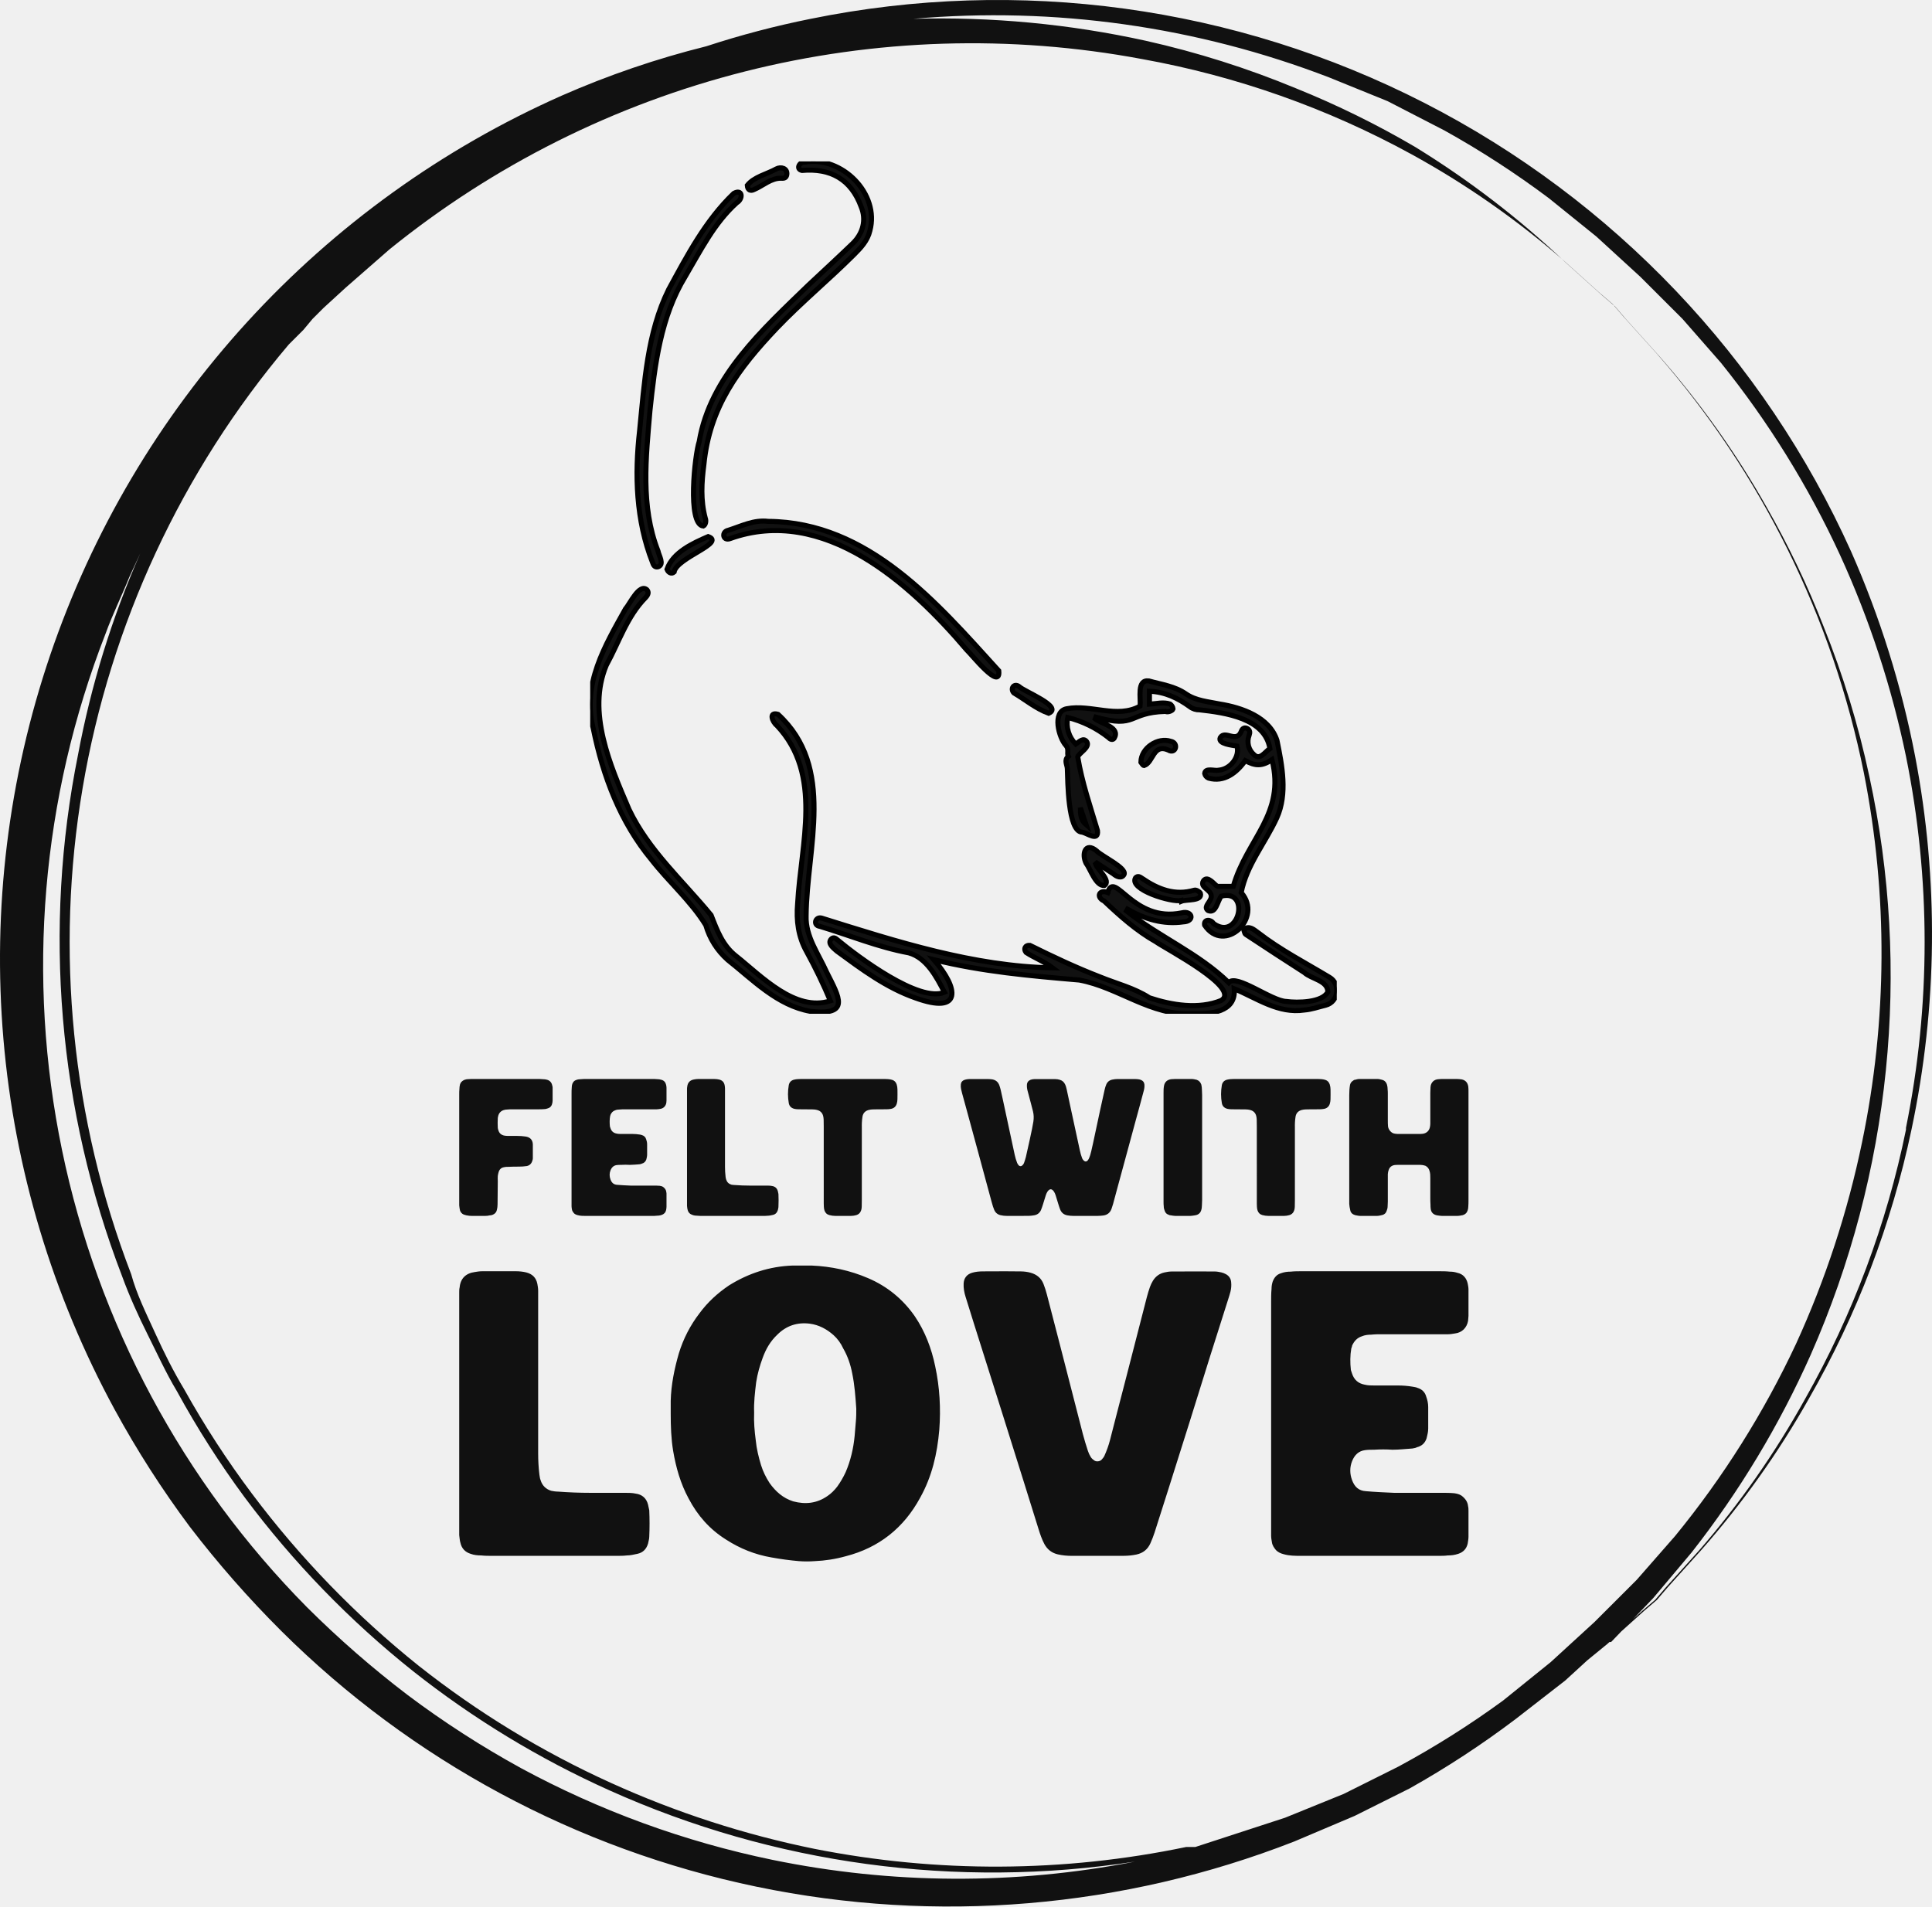
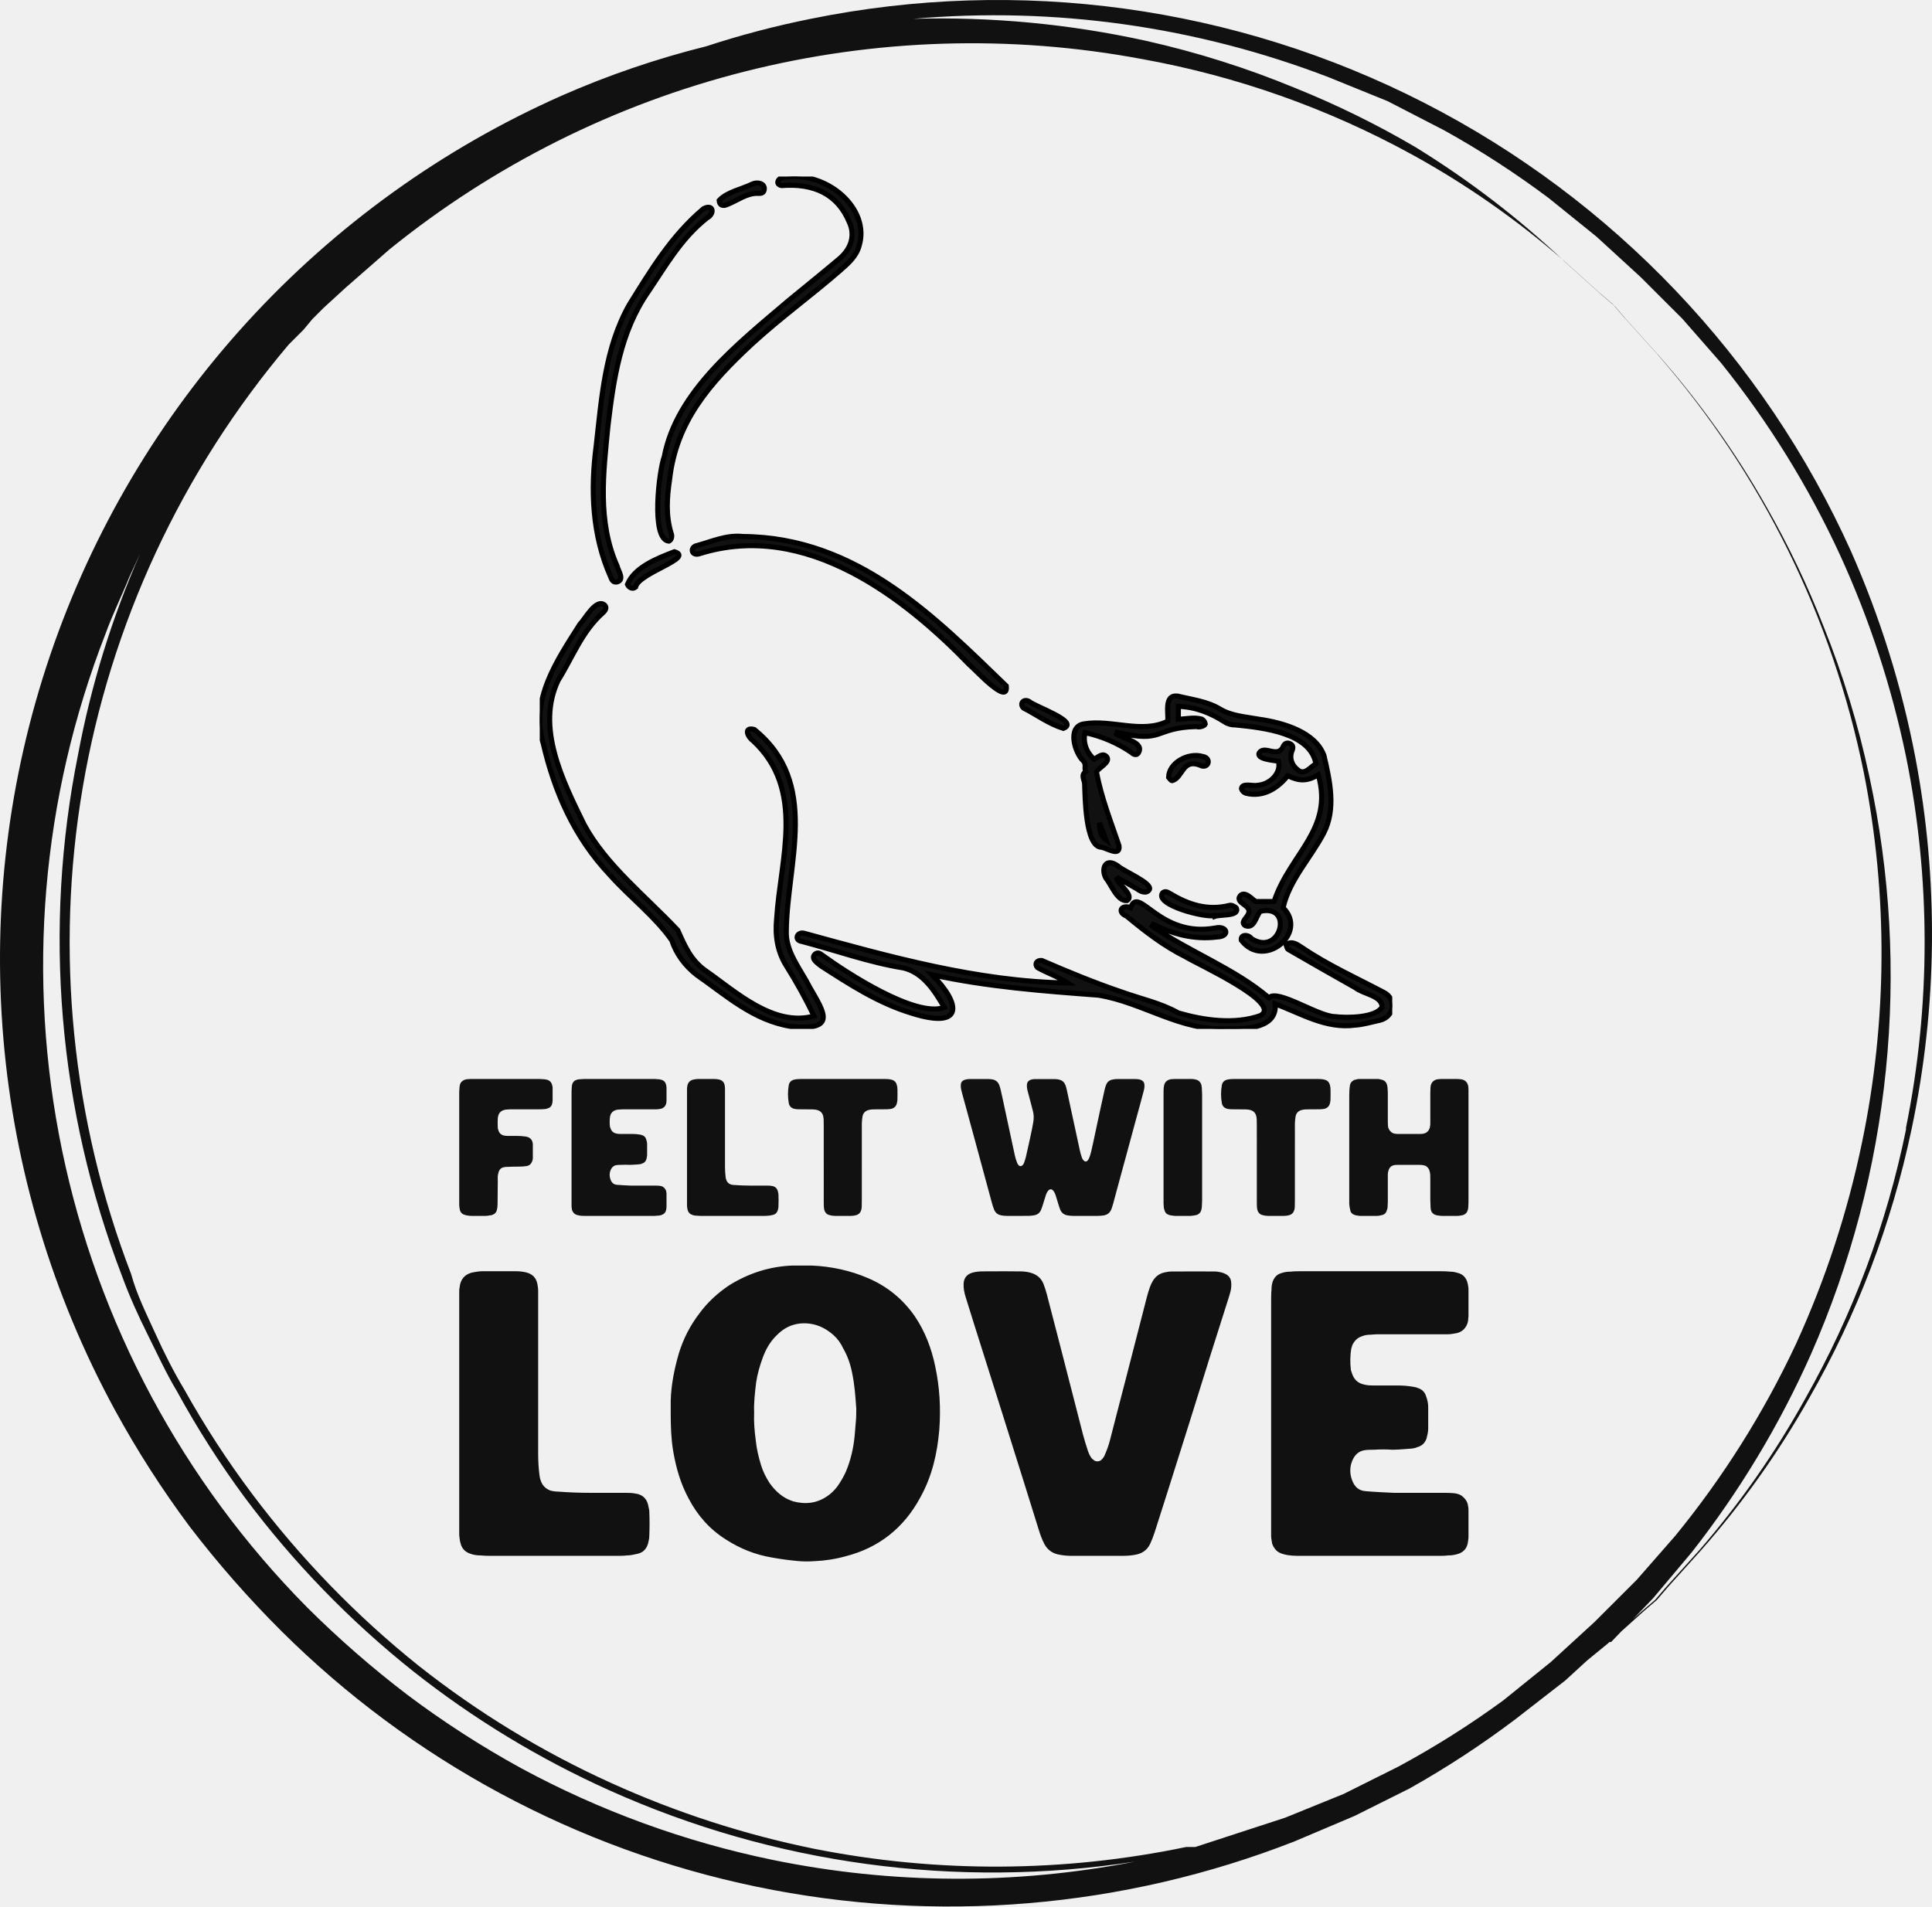
<svg xmlns="http://www.w3.org/2000/svg" width="383" height="378" viewBox="0 0 383 378" fill="none">
  <g clip-path="url(#clip0_138_57)">
    <path d="M379.657 149.953C376.963 135.973 372.7 122.341 366.949 109.316C349.666 70.941 319.834 39.583 282.354 20.395C244.874 1.207 201.977 -4.669 160.713 3.732C153.713 5.135 146.802 6.952 140.017 9.175C130.195 11.621 120.598 14.898 111.333 18.971C87.692 29.459 66.481 44.724 49.035 63.807C31.589 82.889 18.286 105.374 9.963 129.846C1.641 154.318 -1.521 180.248 0.678 206.001C2.877 231.754 10.388 256.773 22.738 279.483C27.146 287.565 32.12 295.325 37.625 302.704C43.211 309.993 49.276 316.902 55.78 323.386C81.592 349.052 114.317 366.662 149.968 374.071C185.619 381.479 222.657 378.366 256.569 365.111L268.551 360.032L279.444 354.589C286.769 350.477 293.805 345.871 300.503 340.802L310.307 333.182L314.664 329.191L318.658 325.926L325.92 319.395L328.461 317.218L330.64 314.678L337.175 307.421C345.354 298.162 352.534 288.068 358.598 277.306C368.127 260.701 374.988 242.703 378.931 223.97C384.1 199.592 384.347 174.428 379.657 149.953ZM316.116 321.572L311.759 325.563L307.402 329.554L297.962 337.173C291.368 341.992 284.453 346.356 277.265 350.235L266.373 355.678L254.754 360.395L236.962 366.2H235.147C210.851 371.265 185.784 371.388 161.439 366.563C147.555 363.74 134.035 359.358 121.136 353.501C107.529 347.341 94.726 339.543 83.012 330.28C70.605 320.346 59.503 308.887 49.97 296.174C45.031 289.59 40.542 282.681 36.536 275.492C34.357 271.864 32.542 268.236 30.727 264.244C28.911 260.253 27.096 256.625 26.006 252.634C14.215 221.932 10.892 188.63 16.385 156.206C21.878 123.783 35.985 93.428 57.232 68.316L60.137 65.413L61.952 63.236L64.131 61.059L68.488 57.068L77.202 49.449C97.853 32.727 121.895 20.691 147.663 14.175C173.431 7.66 200.308 6.82 226.433 11.715C245.126 15.086 263.15 21.457 279.807 30.582C290.582 36.492 300.686 43.547 309.944 51.626L317.205 58.157L319.747 60.334L321.926 62.874L328.461 70.13C349.146 93.783 363.289 122.424 369.49 153.218C374.28 177.427 374.157 202.35 369.127 226.51C366.282 240.262 361.897 253.65 356.056 266.421C349.675 280.062 341.625 292.858 332.092 304.519L324.467 313.227L316.116 321.572ZM153.088 368.74C135.71 365.149 118.952 359.037 103.345 350.598C95.505 346.301 87.982 341.451 80.833 336.085C73.799 330.726 67.128 324.908 60.863 318.669C36.257 293.789 19.391 262.319 12.303 228.063C5.215 193.808 8.209 158.234 20.923 125.643C22.375 121.652 24.191 118.024 25.643 114.396L27.822 109.679C22.189 122.465 18.046 135.857 15.477 149.59C8.513 184.188 11.535 220.05 24.191 252.997C25.643 256.988 27.459 260.979 29.274 264.607C31.09 268.236 32.905 272.227 35.084 275.855C39.079 283.166 43.567 290.197 48.518 296.899C58.124 309.776 69.352 321.361 81.922 331.368C93.852 340.797 106.901 348.718 120.773 354.952C153.41 369.633 189.606 374.548 224.98 369.102C201.229 373.742 176.791 373.619 153.088 368.74ZM377.842 223.97C374.025 242.685 367.285 260.684 357.872 277.306C351.925 288.053 344.866 298.146 336.812 307.421L330.277 314.678L328.098 317.218L325.556 319.395L318.658 325.563H319.384L327.735 316.855L335.36 307.784C344.809 295.741 352.736 282.58 358.961 268.598C374.85 232.564 378.917 192.43 370.58 153.944C368.419 143.784 365.382 133.829 361.502 124.192C358.33 116.067 354.568 108.185 350.247 100.608C344.179 89.849 336.999 79.756 328.824 70.493L322.289 63.236L320.11 60.697L317.568 58.52L310.307 51.989C301.201 43.359 291.223 35.699 280.533 29.131C272.962 24.687 265.074 20.806 256.932 17.52C247.299 13.523 237.337 10.367 227.159 8.086C212.024 4.757 196.537 3.294 181.046 3.732C209.047 1.276 237.238 5.248 263.468 15.343L275.087 20.06L286.343 25.865C293.537 29.867 300.452 34.352 307.039 39.29L316.479 46.909L320.836 50.9L325.193 54.891L333.544 63.236L341.169 71.944C350.569 83.629 358.496 96.424 364.77 110.042C370.611 122.813 374.996 136.201 377.842 149.953C382.771 174.257 382.771 199.303 377.842 223.607V223.97Z" fill="#111111" />
    <path d="M93.597 241.079C93.209 241.079 92.86 241.041 92.472 240.963C92.277 240.924 92.045 240.847 91.85 240.769C91.54 240.614 91.307 240.343 91.191 239.993C91.113 239.683 91.074 239.334 91.035 238.985V237.938V227.466V216.955C91.035 216.605 91.035 216.295 91.074 215.946C91.074 215.636 91.113 215.326 91.191 215.015C91.307 214.589 91.618 214.317 92.006 214.123C92.239 214.046 92.472 213.968 92.704 213.968C93.093 213.929 93.481 213.929 93.83 213.929H99.652H106.483C106.871 213.929 107.26 213.929 107.609 213.968C107.919 213.968 108.191 214.007 108.463 214.084C109.006 214.24 109.356 214.627 109.472 215.209C109.511 215.326 109.55 215.481 109.55 215.636V218.196C109.55 218.428 109.511 218.661 109.433 218.933C109.317 219.321 109.045 219.631 108.618 219.747C108.385 219.825 108.152 219.902 107.881 219.902C107.531 219.941 107.143 219.941 106.755 219.941H101.593C101.243 219.941 100.933 219.941 100.584 219.98C100.312 219.98 100.079 220.019 99.846 220.096C99.264 220.29 98.915 220.678 98.759 221.26C98.721 221.415 98.721 221.531 98.682 221.648C98.643 222.307 98.643 222.966 98.682 223.626C98.721 223.781 98.721 223.936 98.798 224.091C98.953 224.634 99.303 224.983 99.885 225.138C100.118 225.177 100.351 225.216 100.622 225.216H102.485C103.068 225.216 103.611 225.255 104.154 225.332C105.047 225.449 105.591 225.953 105.629 226.884V229.676C105.629 229.832 105.591 229.948 105.552 230.064C105.397 230.646 105.047 231.073 104.426 231.189C103.922 231.267 103.378 231.305 102.835 231.305C102.175 231.305 101.515 231.305 100.855 231.344C100.545 231.344 100.234 231.344 99.924 231.422C99.38 231.499 98.992 231.848 98.837 232.43C98.759 232.663 98.721 232.896 98.682 233.167C98.643 233.477 98.682 233.826 98.682 234.176C98.643 235.533 98.682 236.852 98.643 238.209C98.643 238.597 98.643 238.946 98.604 239.334C98.565 239.567 98.526 239.838 98.449 240.071C98.332 240.42 98.061 240.692 97.673 240.847C97.517 240.924 97.323 240.963 97.129 240.963C96.819 241.041 96.469 241.079 96.12 241.079H93.597ZM116.176 241.079C115.594 241.079 115.05 241.079 114.507 240.924C114.197 240.847 113.964 240.73 113.77 240.536C113.576 240.304 113.42 240.071 113.381 239.799C113.343 239.567 113.304 239.373 113.304 239.14V238.015V227.504V216.838C113.304 216.45 113.304 216.024 113.343 215.636C113.343 215.364 113.381 215.132 113.459 214.899C113.614 214.511 113.847 214.24 114.235 214.123C114.546 214.007 114.856 213.968 115.167 213.968C115.516 213.929 115.866 213.929 116.176 213.929H129.334C129.644 213.929 129.994 213.929 130.343 213.968C130.615 213.968 130.848 214.007 131.081 214.084C131.624 214.201 131.935 214.589 132.051 215.093C132.09 215.287 132.129 215.481 132.129 215.675V218.196C132.129 218.351 132.09 218.506 132.09 218.661C131.973 219.321 131.508 219.786 130.848 219.864C130.615 219.902 130.382 219.941 130.188 219.941H129.062H123.9C123.551 219.941 123.201 219.941 122.852 219.98C122.542 219.98 122.231 220.019 121.959 220.135C121.494 220.29 121.222 220.6 121.028 221.027C121.028 221.105 120.989 221.182 120.95 221.299C120.834 221.958 120.834 222.656 120.911 223.354L121.028 223.703C121.222 224.285 121.61 224.634 122.231 224.751C122.542 224.828 122.852 224.828 123.163 224.828H125.414C125.88 224.828 126.345 224.867 126.811 224.944C126.966 224.983 127.122 224.983 127.277 225.061C127.665 225.177 127.975 225.449 128.092 225.875C128.208 226.186 128.286 226.535 128.286 226.884V228.939C128.286 229.25 128.208 229.56 128.131 229.87C127.975 230.336 127.665 230.607 127.199 230.724C127.083 230.801 126.928 230.801 126.772 230.84C126.151 230.879 125.53 230.956 124.87 230.956C124.288 230.918 123.706 230.918 123.124 230.956C122.813 230.956 122.542 230.956 122.27 230.995C121.649 231.073 121.261 231.461 121.028 232.042C120.795 232.624 120.795 233.245 121.028 233.865C121.261 234.486 121.649 234.874 122.347 234.912C123.24 234.99 124.133 235.029 125.026 235.068H129.528C129.955 235.068 130.343 235.068 130.77 235.106C131.003 235.145 131.236 235.184 131.469 235.339C131.818 235.611 132.051 235.921 132.09 236.348C132.129 236.503 132.129 236.658 132.129 236.813V239.256C132.129 239.45 132.09 239.683 132.051 239.916C131.935 240.42 131.624 240.73 131.158 240.886C130.809 241.002 130.498 241.041 130.149 241.041C129.877 241.079 129.567 241.079 129.295 241.079H116.176ZM139.337 241.079C138.988 241.079 138.639 241.079 138.289 241.041C137.94 241.041 137.591 241.002 137.28 240.886C136.776 240.73 136.426 240.381 136.31 239.838C136.232 239.606 136.232 239.334 136.193 239.101V238.054V216.877V215.946C136.193 215.791 136.193 215.636 136.232 215.481C136.31 214.627 136.814 214.123 137.668 214.007C137.901 213.968 138.134 213.929 138.406 213.929H141.588C141.938 213.929 142.287 213.968 142.598 214.046C143.18 214.201 143.529 214.55 143.646 215.132C143.684 215.364 143.723 215.558 143.723 215.791V216.916V224.13V231.344C143.723 232.004 143.762 232.663 143.84 233.322C143.878 233.516 143.878 233.671 143.956 233.865C144.111 234.369 144.461 234.719 144.965 234.874C145.159 234.912 145.392 234.951 145.625 234.951C146.634 235.029 147.682 235.068 148.691 235.068H151.991C152.34 235.068 152.689 235.068 153.039 235.145C153.621 235.223 154.048 235.572 154.203 236.192C154.242 236.348 154.281 236.541 154.319 236.735C154.358 237.589 154.358 238.403 154.319 239.256C154.319 239.489 154.242 239.683 154.203 239.916C154.048 240.42 153.737 240.769 153.194 240.886C152.844 240.963 152.495 241.041 152.185 241.041C151.874 241.079 151.525 241.079 151.214 241.079H139.337ZM165.607 241.075C165.2 241.072 164.796 241.02 164.402 240.912C163.911 240.777 163.588 240.45 163.437 239.974C163.363 239.74 163.333 239.485 163.32 239.238C163.297 238.833 163.3 238.426 163.3 238.02C163.299 233.145 163.3 228.271 163.299 223.395C163.299 222.927 163.299 222.458 163.28 221.989C163.269 221.741 163.243 221.488 163.179 221.249C163.022 220.664 162.652 220.269 162.058 220.097C161.694 219.992 161.322 219.956 160.945 219.953C160.351 219.948 159.757 219.949 159.163 219.946C158.819 219.943 158.475 219.943 158.131 219.928C157.914 219.917 157.692 219.9 157.481 219.85C156.881 219.705 156.48 219.34 156.369 218.719C156.159 217.539 156.158 216.355 156.363 215.174C156.465 214.592 156.821 214.223 157.382 214.07C157.65 213.996 157.935 213.965 158.214 213.948C158.588 213.925 158.964 213.93 159.339 213.93C161.935 213.929 164.53 213.93 167.125 213.93C169.721 213.93 172.316 213.929 174.912 213.93C175.287 213.93 175.664 213.925 176.037 213.953C176.315 213.974 176.599 214.018 176.864 214.101C177.309 214.24 177.606 214.553 177.752 214.997C177.861 215.326 177.909 215.668 177.912 216.013C177.919 216.668 177.926 217.325 177.907 217.981C177.9 218.259 177.855 218.543 177.778 218.81C177.617 219.364 177.239 219.724 176.674 219.845C176.37 219.91 176.054 219.929 175.743 219.936C175.086 219.951 174.43 219.943 173.773 219.947C173.492 219.948 173.209 219.943 172.929 219.964C172.681 219.983 172.429 220.011 172.19 220.076C171.529 220.258 171.104 220.687 170.983 221.368C170.912 221.766 170.882 222.173 170.857 222.578C170.836 222.921 170.848 223.265 170.848 223.609C170.848 228.39 170.848 233.171 170.847 237.952C170.847 238.389 170.846 238.827 170.828 239.264C170.818 239.481 170.794 239.703 170.732 239.91C170.579 240.423 170.246 240.776 169.722 240.927C169.389 241.022 169.048 241.072 168.703 241.074C167.671 241.079 166.639 241.082 165.607 241.075ZM215.161 241.077C214.379 241.077 213.598 241.077 212.816 241.076C212.409 241.076 212.006 241.039 211.604 240.967C210.896 240.839 210.413 240.44 210.155 239.776C210.019 239.428 209.91 239.069 209.798 238.711C209.621 238.145 209.46 237.573 209.276 237.009C209.198 236.773 209.107 236.534 208.976 236.324C208.537 235.617 208.062 235.624 207.621 236.311C207.488 236.519 207.395 236.758 207.317 236.994C207.123 237.587 206.951 238.188 206.762 238.783C206.648 239.14 206.533 239.498 206.393 239.844C206.139 240.474 205.662 240.849 204.994 240.958C204.625 241.018 204.249 241.067 203.876 241.07C202.438 241.082 201 241.075 199.562 241.073C199.154 241.073 198.752 241.027 198.353 240.935C197.762 240.798 197.347 240.45 197.103 239.901C197.002 239.674 196.917 239.438 196.841 239.2C196.738 238.872 196.645 238.541 196.555 238.209C195.657 234.893 194.761 231.575 193.861 228.258C193.15 225.635 192.435 223.012 191.72 220.39C191.391 219.184 191.057 217.98 190.729 216.774C190.656 216.503 190.592 216.229 190.531 215.955C190.462 215.648 190.448 215.336 190.474 215.023C190.512 214.57 190.757 214.267 191.174 214.114C191.378 214.04 191.596 213.997 191.812 213.968C192.027 213.939 192.248 213.936 192.467 213.936C193.561 213.933 194.655 213.931 195.749 213.937C196.03 213.938 196.312 213.954 196.591 213.989C197.342 214.082 197.86 214.486 198.117 215.2C198.222 215.494 198.308 215.795 198.38 216.099C198.511 216.645 198.628 217.196 198.746 217.745C199.555 221.502 200.363 225.258 201.168 229.015C201.28 229.537 201.436 230.043 201.629 230.539C201.708 230.744 201.817 230.931 201.982 231.085C202.145 231.237 202.41 231.258 202.583 231.124C202.786 230.967 202.939 230.77 203.019 230.528C203.147 230.143 203.286 229.759 203.378 229.364C203.648 228.209 203.899 227.048 204.153 225.888C204.3 225.217 204.445 224.545 204.581 223.872C204.68 223.382 204.775 222.891 204.853 222.397C204.961 221.712 204.946 221.026 204.781 220.35C204.648 219.803 204.502 219.26 204.358 218.717C204.143 217.901 203.925 217.086 203.708 216.272C203.602 215.876 203.554 215.475 203.578 215.065C203.608 214.572 203.875 214.257 204.32 214.081C204.435 214.036 204.56 214.01 204.682 213.988C204.805 213.966 204.93 213.95 205.055 213.95C206.43 213.946 207.806 213.944 209.181 213.947C209.495 213.947 209.803 214.004 210.105 214.092C210.585 214.231 210.922 214.537 211.137 214.981C211.301 215.32 211.395 215.684 211.474 216.051C211.709 217.151 211.944 218.251 212.181 219.35C212.814 222.282 213.45 225.212 214.082 228.144C214.188 228.634 214.326 229.114 214.503 229.582C214.604 229.852 214.767 230.076 215.015 230.232C215.138 230.309 215.341 230.303 215.458 230.222C215.645 230.093 215.769 229.915 215.86 229.714C216.069 229.257 216.205 228.776 216.32 228.289C216.45 227.742 216.573 227.193 216.691 226.643C217.163 224.444 217.628 222.243 218.101 220.045C218.391 218.701 218.686 217.358 218.991 216.018C219.066 215.684 219.167 215.352 219.298 215.037C219.516 214.514 219.913 214.184 220.474 214.058C220.811 213.982 221.151 213.939 221.496 213.938C222.684 213.936 223.872 213.935 225.06 213.94C225.278 213.941 225.497 213.962 225.714 213.992C225.867 214.014 226.022 214.053 226.166 214.11C226.578 214.271 226.83 214.564 226.868 215.018C226.903 215.428 226.856 215.829 226.75 216.225C226.489 217.19 226.236 218.157 225.974 219.122C225.681 220.208 225.379 221.291 225.084 222.376C224.552 224.336 224.023 226.296 223.49 228.256C222.836 230.668 222.178 233.079 221.524 235.491C221.229 236.577 220.943 237.664 220.646 238.749C220.564 239.05 220.461 239.346 220.359 239.64C220.074 240.463 219.49 240.915 218.627 241.005C218.286 241.04 217.942 241.069 217.599 241.074C216.786 241.084 215.974 241.077 215.161 241.077ZM233.03 241.079C232.719 241.079 232.409 241.002 232.098 240.963C231.943 240.963 231.788 240.924 231.672 240.847C231.283 240.73 231.012 240.459 230.895 240.071C230.779 239.799 230.701 239.489 230.701 239.179C230.662 238.869 230.662 238.558 230.662 238.248V216.683C230.662 216.256 230.662 215.791 230.74 215.364C230.856 214.55 231.361 214.084 232.176 213.968C232.409 213.968 232.681 213.929 232.914 213.929H236.096C236.29 213.929 236.484 213.929 236.679 213.968C236.834 214.007 237.028 214.046 237.222 214.084C237.688 214.24 237.998 214.589 238.153 215.054C238.231 215.403 238.27 215.752 238.27 216.101C238.27 216.412 238.309 216.761 238.309 217.11V227.504V237.938C238.309 238.287 238.27 238.597 238.27 238.946C238.27 239.295 238.231 239.644 238.115 239.993C237.998 240.381 237.726 240.692 237.338 240.847C237.183 240.886 237.028 240.963 236.873 240.963C236.562 241.002 236.252 241.079 235.941 241.079H233.03ZM251.46 241.075C251.053 241.072 250.648 241.02 250.254 240.912C249.763 240.777 249.44 240.45 249.29 239.974C249.215 239.74 249.186 239.485 249.172 239.238C249.15 238.833 249.153 238.426 249.153 238.02C249.151 233.145 249.152 228.271 249.151 223.395C249.151 222.927 249.151 222.458 249.132 221.989C249.121 221.741 249.096 221.488 249.032 221.249C248.874 220.664 248.504 220.269 247.91 220.097C247.546 219.992 247.174 219.956 246.798 219.953C246.204 219.948 245.61 219.949 245.015 219.946C244.671 219.943 244.327 219.943 243.984 219.928C243.766 219.917 243.544 219.9 243.334 219.85C242.733 219.705 242.332 219.34 242.221 218.719C242.011 217.539 242.011 216.355 242.216 215.174C242.317 214.592 242.673 214.223 243.234 214.07C243.503 213.996 243.787 213.965 244.066 213.948C244.44 213.925 244.816 213.93 245.192 213.93C247.787 213.929 250.382 213.93 252.978 213.93C255.573 213.93 258.169 213.929 260.764 213.93C261.139 213.93 261.516 213.925 261.889 213.953C262.168 213.974 262.451 214.018 262.716 214.101C263.161 214.24 263.458 214.553 263.604 214.997C263.713 215.326 263.761 215.668 263.765 216.013C263.771 216.668 263.779 217.325 263.76 217.981C263.752 218.259 263.708 218.543 263.63 218.81C263.469 219.364 263.091 219.724 262.526 219.845C262.223 219.91 261.906 219.929 261.595 219.936C260.939 219.951 260.282 219.943 259.625 219.947C259.344 219.948 259.062 219.943 258.782 219.964C258.534 219.983 258.281 220.011 258.042 220.076C257.381 220.258 256.956 220.687 256.835 221.368C256.764 221.766 256.734 222.173 256.709 222.578C256.688 222.921 256.701 223.265 256.701 223.609C256.701 228.39 256.701 233.171 256.7 237.952C256.7 238.389 256.699 238.827 256.68 239.264C256.671 239.481 256.646 239.703 256.584 239.91C256.431 240.423 256.099 240.776 255.574 240.927C255.241 241.022 254.9 241.072 254.555 241.074C253.523 241.079 252.491 241.082 251.46 241.075ZM269.765 241.079C269.377 241.079 269.028 241.002 268.64 240.924C268.135 240.769 267.747 240.459 267.669 239.916C267.553 239.489 267.514 239.101 267.475 238.713V237.86V217.148C267.475 216.45 267.514 215.752 267.631 215.093C267.708 214.744 267.902 214.472 268.213 214.278C268.329 214.162 268.485 214.084 268.64 214.084C268.911 214.007 269.183 213.929 269.455 213.929H273.103C273.375 213.929 273.686 214.007 273.957 214.084C274.462 214.201 274.811 214.55 274.966 215.093C275.044 215.364 275.083 215.675 275.083 215.985C275.122 216.295 275.122 216.605 275.122 216.916V222.074C275.122 222.501 275.122 222.889 275.16 223.315C275.199 223.665 275.355 223.975 275.587 224.246C275.859 224.557 276.17 224.751 276.635 224.789C276.868 224.828 277.101 224.828 277.373 224.828H281.215C281.487 224.828 281.759 224.828 282.069 224.789C282.807 224.673 283.311 224.208 283.467 223.471C283.505 223.238 283.544 223.044 283.544 222.811V221.686V216.644C283.544 216.295 283.583 215.946 283.583 215.597C283.622 214.627 284.282 214.007 285.174 213.968C285.369 213.968 285.563 213.929 285.757 213.929H288.823C289.133 213.929 289.444 213.968 289.754 214.007C290.531 214.162 290.958 214.666 291.074 215.442C291.113 215.752 291.113 216.101 291.113 216.45V220.872V227.427V237.938C291.113 238.364 291.113 238.791 291.074 239.218C291.074 239.489 291.035 239.722 290.958 239.955C290.802 240.459 290.492 240.769 289.987 240.924C289.599 241.002 289.211 241.079 288.784 241.079H285.873C285.563 241.079 285.213 241.002 284.864 240.963C284.126 240.808 283.7 240.381 283.622 239.644C283.583 239.373 283.583 239.14 283.583 238.869C283.544 238.403 283.544 237.899 283.544 237.395V233.555C283.544 233.09 283.544 232.624 283.389 232.159C283.273 231.693 283.001 231.383 282.613 231.15C282.419 231.073 282.186 231.034 281.992 230.995C281.759 230.956 281.526 230.956 281.332 230.956H277.295C277.024 230.956 276.713 230.956 276.441 230.995C275.782 231.111 275.393 231.499 275.238 232.159C275.16 232.353 275.16 232.585 275.122 232.779V233.826V238.248C275.122 238.558 275.083 238.869 275.083 239.179C275.083 239.489 275.005 239.799 274.889 240.071C274.772 240.498 274.462 240.769 274.074 240.886C273.647 241.002 273.259 241.079 272.87 241.079H269.765Z" fill="#111111" />
    <path d="M97.57 308.475C96.844 308.475 96.118 308.475 95.392 308.394C94.666 308.394 93.939 308.313 93.294 308.072C92.246 307.749 91.519 307.024 91.277 305.895C91.116 305.411 91.116 304.847 91.035 304.363V302.187V258.172V256.237C91.035 255.915 91.035 255.593 91.116 255.27C91.277 253.497 92.326 252.449 94.101 252.207C94.585 252.126 95.069 252.046 95.634 252.046H102.249C102.975 252.046 103.701 252.126 104.346 252.287C105.556 252.61 106.282 253.335 106.524 254.545C106.605 255.028 106.686 255.431 106.686 255.915V258.253V273.247V288.241C106.686 289.611 106.766 290.982 106.928 292.352C107.008 292.755 107.008 293.078 107.17 293.481C107.492 294.529 108.218 295.254 109.267 295.577C109.67 295.657 110.154 295.738 110.638 295.738C112.736 295.899 114.914 295.98 117.011 295.98H123.868C124.594 295.98 125.32 295.98 126.047 296.141C127.257 296.302 128.144 297.028 128.467 298.317C128.547 298.64 128.628 299.043 128.709 299.446C128.789 301.219 128.789 302.912 128.709 304.686C128.709 305.169 128.547 305.573 128.467 306.056C128.144 307.104 127.499 307.83 126.369 308.072C125.643 308.233 124.917 308.394 124.272 308.394C123.626 308.475 122.9 308.475 122.255 308.475H97.57ZM158.373 309.523C156.518 309.361 154.743 309.119 152.968 308.797C149.661 308.233 146.676 307.024 143.933 305.25C140.706 303.235 138.286 300.494 136.512 297.108C134.898 294.125 134.011 290.982 133.446 287.676C133.043 285.258 132.962 282.759 132.962 280.26V277.761C133.043 274.537 133.688 271.393 134.575 268.329C135.463 265.427 136.834 262.767 138.69 260.349C140.303 258.172 142.239 256.399 144.498 254.867C148.37 252.449 152.565 251.078 157.163 250.917H160.874C164.746 251.078 168.538 251.884 172.087 253.416C175.879 255.028 179.025 257.608 181.364 260.994C183.381 263.976 184.672 267.362 185.398 270.909C186.285 275.02 186.527 279.293 186.205 283.485C185.801 288.241 184.753 292.755 182.413 296.947C179.186 302.912 174.265 306.862 167.65 308.555C165.634 309.119 163.536 309.442 161.519 309.523C160.471 309.603 159.422 309.603 158.373 309.523ZM157.244 297.672C159.664 298.317 161.923 298.076 164.02 296.624C164.746 296.141 165.392 295.496 165.956 294.77C166.602 293.884 167.166 292.916 167.65 291.868C168.618 289.611 169.183 287.193 169.425 284.694L169.667 281.792C169.748 280.986 169.748 280.099 169.748 279.293C169.587 276.955 169.425 274.617 168.941 272.279C168.618 270.587 168.054 268.894 167.166 267.362C166.682 266.314 166.037 265.427 165.23 264.702C163.859 263.493 162.326 262.686 160.551 262.445C158.051 262.122 155.872 262.848 154.098 264.621C152.726 265.911 151.839 267.443 151.194 269.216C150.629 270.748 150.145 272.441 149.903 274.053C149.661 276.068 149.419 278.084 149.5 280.018C149.419 281.953 149.58 283.726 149.822 285.581C149.984 287.273 150.387 288.886 150.871 290.498C151.274 291.788 151.839 292.916 152.565 294.045C153.775 295.738 155.227 297.028 157.244 297.672ZM217.495 308.475C215.806 308.475 214.118 308.48 212.43 308.476C211.518 308.473 210.615 308.389 209.723 308.187C208.508 307.911 207.614 307.209 207.031 306.123C206.785 305.667 206.586 305.185 206.398 304.702C206.21 304.218 206.054 303.722 205.899 303.227C204.93 300.13 203.968 297.031 203 293.934C202.283 291.642 201.562 289.352 200.843 287.061C200.163 284.893 199.485 282.725 198.801 280.559C196.906 274.556 195.004 268.555 193.11 262.552C192.544 260.758 191.997 258.956 191.43 257.162C191.154 256.288 190.982 255.404 191.03 254.482C191.087 253.403 191.663 252.662 192.703 252.35C193.394 252.142 194.104 252.078 194.82 252.072C196.313 252.06 197.808 252.055 199.301 252.055C200.34 252.055 201.38 252.063 202.418 252.08C203.069 252.092 203.712 252.171 204.342 252.351C205.542 252.695 206.418 253.414 206.87 254.583C207.127 255.248 207.346 255.93 207.527 256.62C208.416 260.009 209.291 263.403 210.164 266.797C211.667 272.642 213.157 278.491 214.669 284.334C214.962 285.464 215.315 286.579 215.675 287.689C215.814 288.117 216.013 288.537 216.255 288.916C216.422 289.178 216.688 289.397 216.95 289.576C217.361 289.857 218.051 289.768 218.388 289.401C218.605 289.166 218.82 288.906 218.949 288.618C219.4 287.61 219.779 286.575 220.052 285.502C220.469 283.867 220.89 282.233 221.312 280.6C221.962 278.086 222.617 275.575 223.265 273.061C224.624 267.781 225.976 262.5 227.34 257.223C227.519 256.533 227.724 255.847 227.962 255.175C228.112 254.749 228.312 254.334 228.547 253.948C229.077 253.079 229.843 252.5 230.849 252.284C231.291 252.189 231.746 252.103 232.196 252.1C235.053 252.082 237.911 252.079 240.767 252.094C241.217 252.096 241.673 252.179 242.114 252.277C242.427 252.346 242.736 252.473 243.018 252.626C243.626 252.955 243.988 253.47 244.062 254.171C244.131 254.824 244.092 255.469 243.925 256.102C243.793 256.604 243.636 257.099 243.479 257.594C242.282 261.368 241.074 265.138 239.887 268.915C238.545 273.186 237.227 277.466 235.887 281.739C234.509 286.135 233.117 290.528 231.728 294.92C230.788 297.891 229.851 300.861 228.892 303.826C228.654 304.564 228.369 305.293 228.051 306.001C227.51 307.207 226.575 307.943 225.271 308.216C224.44 308.389 223.602 308.467 222.756 308.47C221.003 308.475 219.249 308.471 217.495 308.471L217.495 308.475ZM257.957 308.475C256.747 308.475 255.618 308.475 254.488 308.152C253.843 307.991 253.359 307.749 252.956 307.346C252.552 306.862 252.23 306.379 252.149 305.814C252.068 305.331 251.988 304.928 251.988 304.444V302.106V280.26V258.092C251.988 257.285 251.988 256.399 252.068 255.593C252.068 255.028 252.149 254.545 252.31 254.061C252.633 253.255 253.117 252.691 253.924 252.449C254.569 252.207 255.214 252.126 255.86 252.126C256.586 252.046 257.312 252.046 257.957 252.046H285.305C285.95 252.046 286.676 252.046 287.402 252.126C287.967 252.126 288.451 252.207 288.935 252.368C290.064 252.61 290.71 253.416 290.952 254.464C291.032 254.867 291.113 255.27 291.113 255.673V260.913C291.113 261.235 291.032 261.558 291.032 261.88C290.79 263.251 289.822 264.218 288.451 264.379C287.967 264.46 287.483 264.541 287.079 264.541H284.74H274.011C273.285 264.541 272.559 264.541 271.833 264.621C271.187 264.621 270.542 264.702 269.977 264.944C269.009 265.266 268.444 265.911 268.041 266.798C268.041 266.959 267.96 267.12 267.88 267.362C267.638 268.732 267.638 270.183 267.799 271.635L268.041 272.36C268.444 273.569 269.251 274.295 270.542 274.537C271.187 274.698 271.833 274.698 272.478 274.698H277.157C278.125 274.698 279.093 274.778 280.061 274.94C280.384 275.02 280.706 275.02 281.029 275.181C281.836 275.423 282.481 275.988 282.723 276.874C282.965 277.519 283.127 278.245 283.127 278.97V283.243C283.127 283.888 282.965 284.533 282.804 285.177C282.481 286.145 281.836 286.709 280.868 286.951C280.626 287.112 280.303 287.112 279.98 287.193C278.69 287.273 277.399 287.435 276.028 287.435C274.817 287.354 273.607 287.354 272.397 287.435C271.752 287.435 271.187 287.435 270.623 287.515C269.332 287.676 268.525 288.483 268.041 289.692C267.557 290.901 267.557 292.191 268.041 293.481C268.525 294.77 269.332 295.577 270.784 295.657C272.639 295.818 274.495 295.899 276.35 295.98H285.708C286.595 295.98 287.402 295.98 288.289 296.06C288.773 296.141 289.258 296.221 289.742 296.544C290.468 297.108 290.952 297.753 291.032 298.64C291.113 298.962 291.113 299.285 291.113 299.607V304.686C291.113 305.089 291.032 305.573 290.952 306.056C290.71 307.104 290.064 307.749 289.096 308.072C288.37 308.313 287.725 308.394 286.999 308.394C286.434 308.475 285.789 308.475 285.224 308.475H257.957Z" fill="#111111" />
    <g clip-path="url(#clip1_138_57)">
-       <path d="M263.571 193.777C258.791 190.895 253.822 188.346 249.392 184.911C248.487 184.256 247.651 183.459 246.558 184.267C246.68 184.615 246.704 185.088 246.944 185.248C250.803 187.801 254.679 190.328 258.575 192.83C259.992 194.128 263.206 194.386 263.237 196.659C262.13 198.81 257.157 198.859 255.016 198.556C252.084 198.49 245.054 192.987 243.588 194.821C237.606 188.99 229.826 185.771 223.318 180.619L223.517 180.271C226.954 182.234 230.596 183.337 234.573 182.78C236.937 182.683 236.369 180.455 234.294 180.984C224.544 183.007 220.989 172.369 219.589 176.96C217.911 176.264 217.221 177.883 218.875 178.638C222.047 181.635 225.282 184.531 229.109 186.7C231.118 188.138 246.171 195.918 242.087 198.361C237.651 200.171 232.292 199.298 227.87 197.832C224.83 195.865 221.316 195.026 218.022 193.672C213.293 191.845 208.687 189.669 204.167 187.434C203.276 187.34 202.844 188.103 203.394 188.827C205.072 189.923 206.953 190.599 208.669 191.897C192.965 191.601 177.762 186.676 162.894 182.032C161.63 181.667 161.1 183.466 162.521 183.665C168.395 185.422 174.085 187.803 180.147 188.917C183.692 189.895 185.663 193.693 187.23 196.736C182.247 198.862 170.07 189.711 166.087 186.401C165.679 186.053 165.286 185.704 164.788 186.174C163.942 187.069 165.286 188.016 165.906 188.58C170.815 192.172 175.687 195.841 181.526 197.874C190.726 201.205 190.131 196.025 185.123 190.275C194.751 192.659 204.177 193.47 213.979 194.313C221.72 195.743 228.256 201.501 236.362 200.965C239.869 201.076 245.068 200.801 244.681 196.043C249.246 197.957 253.432 201.028 258.575 200.255C259.999 200.143 261.395 199.646 262.802 199.301C265.382 198.654 265.758 195.04 263.571 193.777ZM219.634 176.964C219.662 176.964 219.68 176.964 219.634 176.964V176.964Z" fill="#111111" stroke="black" />
-       <path d="M211.782 149.969C210.87 150.728 211.58 151.629 211.591 152.454C211.685 154.748 211.674 164.895 214.498 164.986C215.487 165.156 217.817 166.977 217.566 164.683C216.1 159.754 214.509 155.222 213.648 150.063C213.931 149.259 216.17 148.155 215.435 147.059C214.77 146.147 213.938 147.087 213.252 147.529C212.572 146.849 212.071 146.012 211.794 145.092C211.516 144.172 211.47 143.197 211.66 142.255C214.606 142.989 217.362 144.343 219.742 146.227C220.09 146.606 220.571 146.794 220.881 146.37C222.138 144.166 218.409 143.529 217.117 142.541L217.242 142.193C225.47 144.473 223.534 141.256 231.031 141.054C231.522 141.284 232.424 140.929 232.539 140.567C232.519 140.37 232.456 140.18 232.355 140.01C232.254 139.84 232.117 139.694 231.954 139.582C230.61 139.157 229.335 139.516 227.866 139.617V137.051C230.909 137.163 233.496 138.388 235.875 140.121C236.432 140.545 237.118 140.762 237.818 140.738C242.846 141.312 250.768 142.356 251.746 148.424C250.799 149.036 249.786 150.794 248.612 149.649C248.07 149.187 247.684 148.57 247.507 147.881C247.33 147.191 247.371 146.464 247.623 145.799C247.815 145.263 247.818 144.789 247.306 144.473C246.795 144.156 246.318 144.372 246.102 144.918C245.165 147.498 242.87 144.622 241.895 146.262C241.387 147.498 244.277 147.745 245.224 147.922C245.795 150.067 243.943 152.503 241.603 152.702C240.788 152.914 238.929 152.141 238.817 153.37C238.861 153.571 238.952 153.758 239.085 153.915C239.217 154.072 239.386 154.194 239.576 154.272C242.665 155.159 245.148 153.227 246.861 150.808C248.849 151.911 250.207 151.943 252.157 150.623C254.901 161.414 247.195 166.319 244.479 175.745H241.345C240.743 175.418 239.44 173.511 238.587 174.611C237.56 176.208 241.112 176.452 239.855 178.534C239.531 179.16 238.636 179.954 239.507 180.546C241.087 181.165 241.3 178.722 242.101 177.681C247.999 176.17 245.625 186.78 240.565 183.104C240.039 182.223 238.594 182.206 238.8 183.428C242.703 189.279 250.503 181.966 246.053 176.974C247.139 171.457 250.83 167.165 253.122 162.138C255.27 157.38 254.166 151.769 253.153 146.822C251.68 142.168 246.171 140.285 241.784 139.582C239.514 139.109 237.076 138.945 235.109 137.587C232.894 136.045 230.234 135.704 227.734 135.004C225.296 134.698 226.194 138.444 226.01 140C221.483 142.534 216.302 139.585 211.462 140.522C208.505 141.072 209.884 146.276 211.333 147.832C211.967 148.559 211.465 149.308 211.782 149.969ZM215.296 163.51C214.209 162.601 214.181 161.383 214.174 160.154C214.546 161.275 214.919 162.394 215.296 163.51Z" fill="#111111" stroke="black" />
-       <path d="M159.805 181.579C159.923 168.042 165.724 152.176 154.234 141.625C152.308 141.058 153.102 143.153 154.021 143.853C163.203 153.6 158.757 167.301 158.12 179.171C157.838 182.505 158.228 185.718 159.927 188.722C161.657 191.877 163.221 195.12 164.614 198.438C157.632 200.676 150.96 193.564 145.943 189.572C143.251 187.483 142.161 184.493 140.97 181.444C135.354 174.614 128.536 168.561 124.705 160.485C120.976 151.783 116.286 141.197 120.203 131.882C122.679 127.385 124.298 122.212 127.958 118.508C128.515 117.923 128.654 117.419 128.261 116.952C126.742 115.56 124.852 119.782 123.985 120.736C119.883 128.098 115.332 135.704 117.609 144.445C119.528 153.896 122.961 163.002 129.173 170.479C132.603 174.879 137.022 178.711 139.915 183.435C140.679 186.085 142.179 188.463 144.24 190.296C149.286 194.292 154.066 199.346 160.665 200.519C168.615 201.396 166.428 197.811 163.879 192.757C162.274 189.144 159.659 185.69 159.805 181.579Z" fill="#111111" stroke="black" />
-       <path d="M158.98 33.796C164.617 33.291 168.73 35.536 170.725 41.029C171.769 43.557 171.129 46.251 169.026 48.287C166.132 51.072 163.169 53.797 160.237 56.547C151.267 65.25 140.765 74.666 138.613 87.549C137.742 90.1 136.207 104 139.421 104.299C139.898 104.066 140.03 103.255 139.811 102.726C138.864 99.2 139.076 95.659 139.543 92.091C140.664 80.712 146.35 73.117 153.965 65.076C158.83 59.98 164.269 55.496 169.238 50.539C170.631 49.147 171.982 47.755 172.448 45.743C174.433 38.367 166.877 30.896 159.565 32.136C158.569 32.007 157.66 33.504 158.98 33.796Z" fill="#111111" stroke="black" />
-       <path d="M130.482 112.371C131.76 111.891 130.604 110.147 130.441 109.238C126.958 100.383 128.059 90.682 128.846 81.447C129.803 72.299 130.973 62.799 135.848 54.821C138.881 49.69 141.559 44.246 146.054 40.201C147.37 39.442 147.221 37.353 145.445 38.356C139.818 43.765 136.256 50.605 132.561 57.383C128.275 66.026 127.745 75.95 126.795 85.397C125.799 94.176 126.077 103.15 129.33 111.445C129.504 111.995 129.772 112.58 130.482 112.371Z" fill="#111111" stroke="black" />
-       <path d="M144.376 105.138C142.983 105.406 143.279 107.324 144.724 106.791C163.217 100.125 180.419 115.633 191.603 128.819C192.533 129.658 198.418 137.117 197.996 132.996C185.715 119.462 172.156 103.519 152.297 103.37C149.428 103.018 147.019 104.303 144.376 105.138Z" fill="#111111" stroke="black" />
-       <path d="M220.71 173.257C221.288 173.772 222.361 174.301 222.841 173.368C223.385 172.066 218.377 169.755 217.381 168.697C215.128 166.848 214.404 169.316 215.292 171.133C216.218 172.355 217.214 175.7 218.938 175.568C220.331 174.628 217.566 172.435 217.197 171.304L217.43 171.109L220.71 173.257Z" fill="#111111" stroke="black" />
-       <path d="M225.112 174.04C223.702 176.393 232.348 178.986 234.165 178.534L234.19 178.687C235.175 178.273 238.448 178.722 237.961 177.089C237.773 176.758 237.101 176.393 236.773 176.494C232.873 177.636 229.562 176.299 226.428 174.162C225.975 173.855 225.575 173.58 225.112 174.04Z" fill="#111111" stroke="black" />
-       <path d="M132.223 112.873C132.463 113.517 133.128 113.896 133.637 113.412C134.142 110.554 143.979 107.627 140.382 106.388C137.321 107.724 133.411 109.493 132.223 112.873Z" fill="#111111" stroke="black" />
-       <path d="M207.886 141.42C210.87 140.121 202.993 137.11 202.039 136.129C200.995 135.363 200.208 136.574 200.995 137.389C203.307 138.746 205.347 140.501 207.886 141.42Z" fill="#111111" stroke="black" />
-       <path d="M226.793 151.786C228.663 151.187 228.555 147.4 231.56 148.692C233.103 149.645 233.73 147.278 232.09 146.979C229.551 146.119 226.215 148.263 226.17 151.097C226.282 151.226 226.508 151.755 226.793 151.786Z" fill="#111111" stroke="black" />
-       <path d="M149.522 37.562C151.284 36.803 152.903 35.261 154.909 35.338C155.529 35.39 155.881 35.216 155.975 34.614C156.149 33.35 154.805 32.995 153.885 33.493C152.022 34.537 149.48 35.056 148.143 36.748C148.203 37.709 148.788 37.945 149.522 37.562Z" fill="#111111" stroke="black" />
+       <path d="M274.369 196.777C268.909 193.895 263.235 191.346 258.178 187.911C257.144 187.256 256.19 186.459 254.941 187.267C255.08 187.615 255.108 188.088 255.382 188.248C259.788 190.801 264.215 193.328 268.663 195.83C270.281 197.128 273.951 197.386 273.987 199.659C272.723 201.81 267.045 201.859 264.599 201.556C261.251 201.49 253.223 195.987 251.549 197.821C244.718 191.99 235.836 188.771 228.404 183.619L228.631 183.271C232.555 185.234 236.714 186.337 241.255 185.78C243.955 185.683 243.307 183.455 240.937 183.984C229.804 186.007 225.744 175.369 224.146 179.96C222.229 179.264 221.442 180.883 223.33 181.638C226.953 184.635 230.647 187.531 235.016 189.7C237.311 191.138 254.5 198.918 249.836 201.361C244.77 203.171 238.651 202.298 233.601 200.832C230.13 198.865 226.118 198.026 222.356 196.672C216.957 194.845 211.696 192.669 206.535 190.434C205.517 190.34 205.024 191.103 205.652 191.827C207.569 192.923 209.716 193.599 211.676 194.897C193.744 194.601 176.384 189.676 159.405 185.032C157.962 184.667 157.358 186.466 158.98 186.665C165.688 188.422 172.185 190.803 179.107 191.917C183.155 192.895 185.406 196.693 187.195 199.736C181.505 201.862 167.6 192.711 163.052 189.401C162.586 189.053 162.137 188.704 161.569 189.174C160.602 190.069 162.137 191.016 162.845 191.58C168.451 195.172 174.014 198.841 180.682 200.874C191.187 204.205 190.507 199.025 184.789 193.275C195.784 195.659 206.547 196.47 217.74 197.313C226.579 198.743 234.042 204.501 243.299 203.965C247.303 204.076 253.239 203.801 252.798 199.043C258.011 200.957 262.79 204.028 268.663 203.255C270.289 203.143 271.884 202.646 273.49 202.301C276.436 201.654 276.866 198.04 274.369 196.777ZM224.197 179.964C224.249 179.964 224.229 179.964 224.197 179.964Z" fill="#111111" stroke="black" />
+       <path d="M215.231 152.969C214.189 153.728 215 154.629 215.012 155.454C215.12 157.748 215.108 167.895 218.333 167.986C219.462 168.156 222.122 169.977 221.836 167.683C220.162 162.754 218.344 158.222 217.362 153.063C217.684 152.259 220.241 151.155 219.402 150.059C218.643 149.147 217.692 150.087 216.909 150.529C216.133 149.849 215.561 149.012 215.244 148.092C214.927 147.172 214.875 146.197 215.092 145.255C218.456 145.989 221.603 147.343 224.321 149.227C224.718 149.606 225.267 149.794 225.621 149.37C227.056 147.166 222.798 146.529 221.323 145.541L221.466 145.193C230.861 147.473 228.651 144.256 237.211 144.054C237.772 144.284 238.802 143.929 238.933 143.567C238.91 143.37 238.838 143.18 238.723 143.01C238.608 142.84 238.451 142.694 238.265 142.582C236.73 142.157 235.275 142.516 233.597 142.617V140.051C237.072 140.163 240.027 141.388 242.742 143.121C243.379 143.545 244.162 143.762 244.961 143.738C250.703 144.312 259.748 145.356 260.866 151.424C259.784 152.036 258.627 153.794 257.287 152.649C256.668 152.187 256.228 151.57 256.025 150.881C255.823 150.191 255.87 149.464 256.158 148.799C256.377 148.263 256.381 147.789 255.796 147.473C255.212 147.156 254.667 147.372 254.42 147.918C253.351 150.498 250.73 147.622 249.617 149.262C249.037 150.498 252.337 150.745 253.418 150.922C254.07 153.067 251.955 155.503 249.283 155.702C248.353 155.914 246.229 155.141 246.102 156.37C246.152 156.571 246.257 156.758 246.408 156.915C246.559 157.072 246.752 157.194 246.969 157.272C250.496 158.159 253.331 156.227 255.287 153.808C257.558 154.911 259.108 154.943 261.335 153.623C264.468 164.414 255.669 169.319 252.567 178.745H248.989C248.301 178.418 246.814 176.511 245.84 177.611C244.667 179.208 248.722 179.452 247.287 181.534C246.917 182.16 245.895 182.954 246.889 183.546C248.695 184.165 248.937 181.722 249.852 180.681C256.587 179.17 253.876 189.78 248.098 186.104C247.498 185.223 245.848 185.206 246.082 186.428C250.54 192.279 259.446 184.966 254.365 179.974C255.605 174.457 259.82 170.165 262.436 165.138C264.89 160.38 263.629 154.769 262.472 149.822C260.79 145.168 254.5 143.285 249.49 142.582C246.897 142.109 244.114 141.945 241.868 140.587C239.339 139.045 236.301 138.704 233.446 138.004C230.663 137.698 231.689 141.444 231.478 143C226.309 145.534 220.392 142.585 214.865 143.522C211.49 144.072 213.064 149.276 214.718 150.832C215.442 151.559 214.869 152.308 215.231 152.969ZM219.243 166.51C218.003 165.601 217.971 164.383 217.963 163.154C218.387 164.275 218.814 165.394 219.243 166.51Z" fill="#111111" stroke="black" />
+       <path d="M155.879 184.579C156.014 171.042 162.638 155.176 149.517 144.625C147.318 144.058 148.224 146.153 149.274 146.853C159.759 156.6 154.682 170.301 153.954 182.171C153.632 185.505 154.077 188.718 156.018 191.722C157.993 194.877 159.78 198.12 161.37 201.438C153.397 203.676 145.779 196.564 140.049 192.572C136.976 190.483 135.731 187.493 134.371 184.444C127.958 177.614 120.173 171.561 115.799 163.485C111.54 154.783 106.184 144.197 110.658 134.882C113.485 130.385 115.334 125.212 119.512 121.508C120.149 120.923 120.308 120.419 119.858 119.952C118.125 118.56 115.966 122.782 114.976 123.736C110.292 131.098 105.095 138.704 107.695 147.445C109.886 156.896 113.807 166.002 120.9 173.479C124.817 177.879 129.862 181.711 133.167 186.435C134.039 189.085 135.751 191.463 138.105 193.296C143.867 197.292 149.326 202.346 156.861 203.519C165.938 204.397 163.441 200.811 160.531 195.757C158.698 192.144 155.712 188.69 155.879 184.579Z" fill="#111111" stroke="black" />
+       <path d="M154.936 36.796C161.374 36.291 166.07 38.536 168.348 44.029C169.541 46.557 168.809 49.251 166.408 51.287C163.103 54.072 159.72 56.797 156.372 59.547C146.129 68.25 134.137 77.666 131.68 90.549C130.686 93.1 128.932 107 132.602 107.299C133.147 107.066 133.298 106.255 133.047 105.726C131.966 102.199 132.208 98.659 132.741 95.091C134.022 83.712 140.515 76.117 149.211 68.076C154.765 62.98 160.976 58.496 166.65 53.539C168.241 52.147 169.783 50.755 170.316 48.743C172.583 41.367 163.954 33.896 155.604 35.136C154.467 35.007 153.429 36.504 154.936 36.796Z" fill="#111111" stroke="black" />
+       <path d="M122.395 115.371C123.854 114.891 122.534 113.147 122.347 112.238C118.371 103.383 119.628 93.682 120.526 84.447C121.62 75.299 122.956 65.799 128.522 57.821C131.986 52.69 135.043 47.246 140.177 43.201C141.68 42.442 141.509 40.353 139.481 41.356C133.055 46.765 128.988 53.605 124.769 60.383C119.874 69.026 119.27 78.95 118.184 88.397C117.047 97.176 117.365 106.15 121.079 114.445C121.278 114.995 121.584 115.58 122.395 115.371Z" fill="#111111" stroke="black" />
+       <path d="M138.26 108.138C136.67 108.406 137.008 110.324 138.658 109.791C159.775 103.125 179.418 118.633 192.189 131.819C193.251 132.658 199.971 140.117 199.489 135.996C185.465 122.462 169.982 106.519 147.306 106.37C144.03 106.018 141.278 107.303 138.26 108.138Z" fill="#111111" stroke="black" />
+       <path d="M225.426 176.257C226.086 176.772 227.311 177.301 227.859 176.368C228.48 175.066 222.762 172.755 221.625 171.697C219.052 169.848 218.225 172.316 219.239 174.133C220.297 175.355 221.434 178.7 223.402 178.568C224.992 177.628 221.835 175.435 221.414 174.304L221.68 174.109L225.426 176.257Z" fill="#111111" stroke="black" />
+       <path d="M230.452 177.04C228.841 179.393 238.714 181.986 240.79 181.534L240.818 181.687C241.943 181.273 245.681 181.722 245.124 180.089C244.909 179.758 244.142 179.393 243.768 179.494C239.315 180.636 235.533 179.299 231.955 177.162C231.438 176.855 230.981 176.58 230.452 177.04Z" fill="#111111" stroke="black" />
+       <path d="M124.383 115.873C124.658 116.517 125.417 116.896 125.998 116.412C126.574 113.554 137.807 110.627 133.699 109.388C130.204 110.724 125.739 112.493 124.383 115.873Z" fill="#111111" stroke="black" />
+       <path d="M210.782 144.42C214.189 143.121 205.195 140.11 204.106 139.129C202.913 138.363 202.014 139.574 202.913 140.389C205.553 141.746 207.883 143.501 210.782 144.42Z" fill="#111111" stroke="black" />
+       <path d="M232.372 154.786C234.508 154.187 234.384 150.4 237.816 151.692C239.577 152.645 240.293 150.278 238.42 149.979C235.522 149.119 231.712 151.263 231.661 154.097C231.788 154.226 232.046 154.755 232.372 154.786Z" fill="#111111" stroke="black" />
+       <path d="M144.137 40.562C146.149 39.803 147.998 38.261 150.288 38.338C150.996 38.39 151.397 38.216 151.505 37.614C151.703 36.35 150.169 35.995 149.119 36.493C146.992 37.537 144.089 38.056 142.562 39.748C142.63 40.709 143.298 40.945 144.137 40.562Z" fill="#111111" stroke="black" />
    </g>
  </g>
  <defs>
    <clipPath id="clip0_138_57">
      <rect width="383" height="378" fill="white" />
    </clipPath>
    <clipPath id="clip1_138_57">
-       <rect width="148" height="169" fill="white" transform="translate(117 32)" />
+       <rect width="169" height="169" fill="white" transform="translate(107 35)" />
    </clipPath>
  </defs>
</svg>
